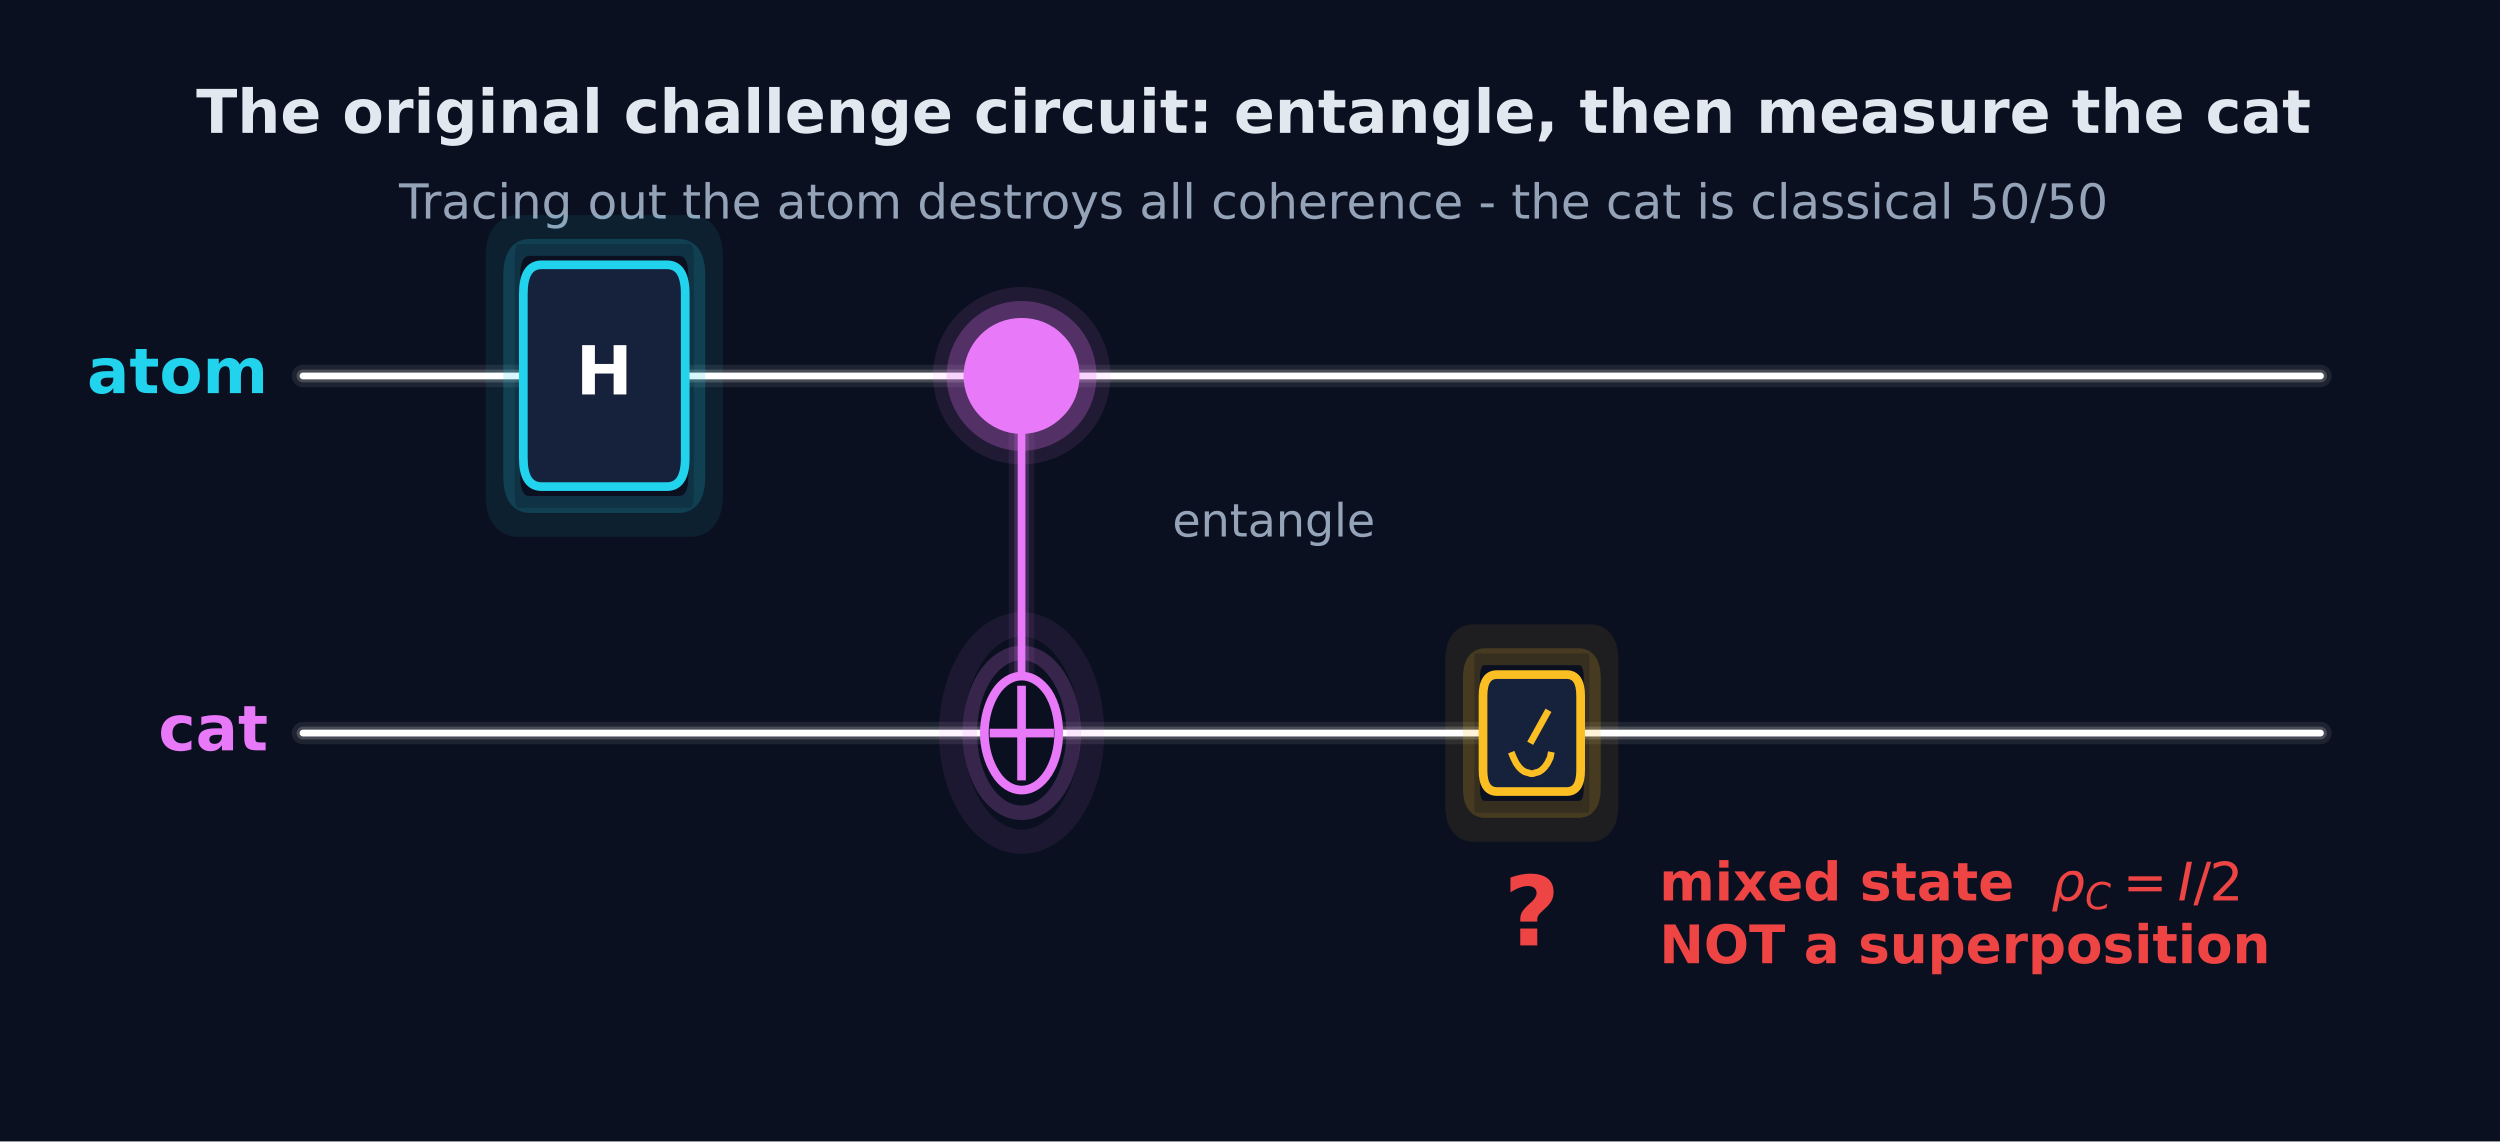
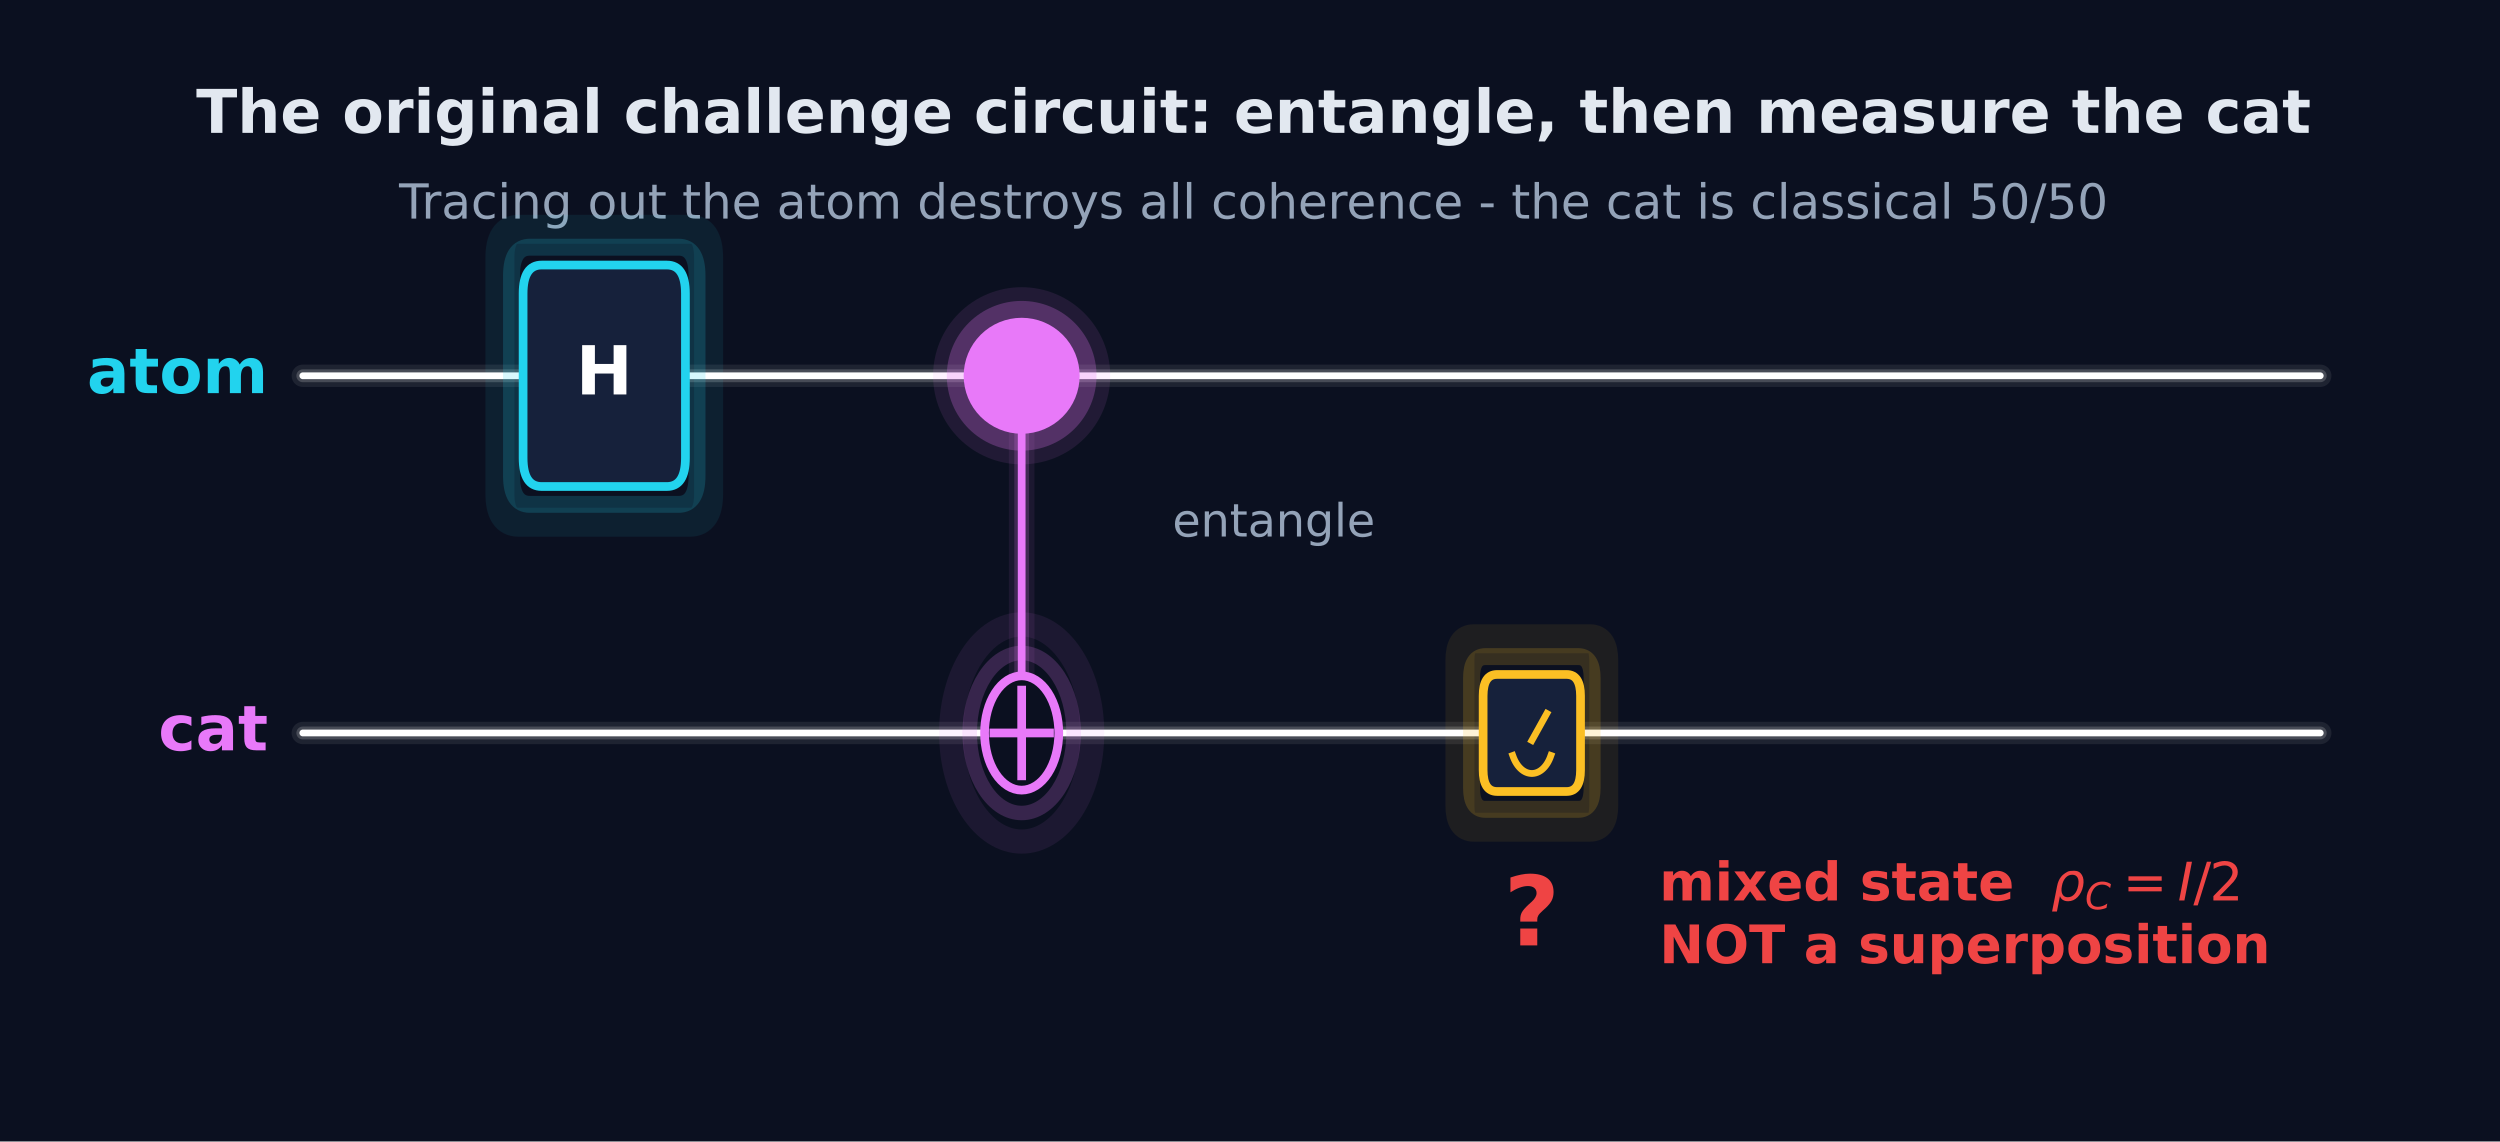
<svg xmlns="http://www.w3.org/2000/svg" width="517.353pt" height="236.212pt" viewBox="0 0 517.353 236.212" version="1.1">
  <defs>
    <style type="text/css">*{stroke-linejoin: round; stroke-linecap: butt}</style>
  </defs>
  <g id="figure_1">
    <g id="patch_1">
-       <path d="M 0 236.2 L 517.4 236.2 L 517.4 0 L 0 0 z" style="fill: #0b1020" />
+       <path d="M 0 236.212  L 517.353 236.212  L 517.353 0  L 0 0  z " style="fill: #0b1020" />
    </g>
    <g id="axes_1">
      <g id="line2d_1">
-         <path d="M 62.7 77.8 L 480.2 77.8" clip-path="url(#p72b52312b1)" style="fill: none; stroke: #ffffff; stroke-opacity: 0.08; stroke-width: 4.62; stroke-linecap: round" />
+         <path d="M 62.663 77.764  L 480.158 77.764  " clip-path="url(#pc5653a02df)" style="fill: none; stroke: #ffffff; stroke-opacity: 0.08; stroke-width: 4.62; stroke-linecap: round" />
      </g>
      <g id="text_1">
        <text style="font-weight: 700; font-size: 13px; font-family: 'DejaVu Sans'; text-anchor: end; fill: #22d3ee" x="55.464" y="81.351" transform="rotate(-0 55.46437 81.35083)">atom</text>
      </g>
      <g id="line2d_2">
-         <path d="M 62.7 151.7 L 480.2 151.7" clip-path="url(#p72b52312b1)" style="fill: none; stroke: #ffffff; stroke-opacity: 0.08; stroke-width: 4.62; stroke-linecap: round" />
+         <path d="M 62.663 151.684  L 480.158 151.684  " clip-path="url(#pc5653a02df)" style="fill: none; stroke: #ffffff; stroke-opacity: 0.08; stroke-width: 4.62; stroke-linecap: round" />
      </g>
      <g id="text_2">
        <text style="font-weight: 700; font-size: 13px; font-family: 'DejaVu Sans'; text-anchor: end; fill: #e879f9" x="55.464" y="155.271" transform="rotate(-0 55.46437 155.2708)">cat</text>
      </g>
      <g id="line2d_3">
-         <path d="M 211.4 77.8 L 211.4 151.7" clip-path="url(#p72b52312b1)" style="fill: none; stroke: #e879f9; stroke-opacity: 0.08; stroke-width: 5.28; stroke-linecap: round" />
+         <path d="M 211.425 77.764  L 211.425 151.684  " clip-path="url(#pc5653a02df)" style="fill: none; stroke: #e879f9; stroke-opacity: 0.08; stroke-width: 5.28; stroke-linecap: round" />
      </g>
      <g id="text_3">
        <text style="font-size: 9.5px; font-family: 'DejaVu Sans'; text-anchor: start; fill: #94a3b8" x="242.618" y="111.028" transform="rotate(-0 242.6176 111.0276)">entangle</text>
      </g>
      <g id="text_4">
        <text style="font-weight: 700; font-size: 20px; font-family: 'DejaVu Sans'; text-anchor: middle; fill: #ef4444" x="316.999" y="195.641" transform="rotate(-0 316.999 195.6408)">?</text>
      </g>
      <g id="text_5">
        <g style="fill: #ef4444" transform="translate(343.3924 186.9882)">
          <text>
            <tspan x="0" y="-0.641" style="font-weight: 700; font-size: 11px; font-family: 'DejaVu Sans'; fill: #ef4444">m</tspan>
            <tspan x="11.462" y="-0.641" style="font-weight: 700; font-size: 11px; font-family: 'DejaVu Sans'; fill: #ef4444">i</tspan>
            <tspan x="15.232" y="-0.641" style="font-weight: 700; font-size: 11px; font-family: 'DejaVu Sans'; fill: #ef4444">x</tspan>
            <tspan x="22.328" y="-0.641" style="font-weight: 700; font-size: 11px; font-family: 'DejaVu Sans'; fill: #ef4444">e</tspan>
            <tspan x="29.788" y="-0.641" style="font-weight: 700; font-size: 11px; font-family: 'DejaVu Sans'; fill: #ef4444">d</tspan>
-             <tspan x="37.662" y="-0.641" style="font-weight: 700; font-size: 11px; font-family: 'DejaVu Sans'; fill: #ef4444"> </tspan>
+             <tspan x="37.662" y="-0.641" style="font-weight: 700; font-size: 11px; font-family: 'DejaVu Sans'; fill: #ef4444"> </tspan>
            <tspan x="41.492" y="-0.641" style="font-weight: 700; font-size: 11px; font-family: 'DejaVu Sans'; fill: #ef4444">s</tspan>
            <tspan x="48.039" y="-0.641" style="font-weight: 700; font-size: 11px; font-family: 'DejaVu Sans'; fill: #ef4444">t</tspan>
            <tspan x="53.297" y="-0.641" style="font-weight: 700; font-size: 11px; font-family: 'DejaVu Sans'; fill: #ef4444">a</tspan>
            <tspan x="60.72" y="-0.641" style="font-weight: 700; font-size: 11px; font-family: 'DejaVu Sans'; fill: #ef4444">t</tspan>
            <tspan x="65.979" y="-0.641" style="font-weight: 700; font-size: 11px; font-family: 'DejaVu Sans'; fill: #ef4444">e</tspan>
-             <tspan x="73.439" y="-0.641" style="font-weight: 700; font-size: 11px; font-family: 'DejaVu Sans'; fill: #ef4444"> </tspan>
-             <tspan x="77.269" y="-0.641" style="font-weight: 700; font-size: 11px; font-family: 'DejaVu Sans'; fill: #ef4444"> </tspan>
+             <tspan x="73.439" y="-0.641" style="font-weight: 700; font-size: 11px; font-family: 'DejaVu Sans'; fill: #ef4444"> </tspan>
+             <tspan x="77.269" y="-0.641" style="font-weight: 700; font-size: 11px; font-family: 'DejaVu Sans'; fill: #ef4444"> </tspan>
            <tspan x="81.098" y="-0.641" style="font-style: oblique; font-size: 11px; font-family: 'DejaVu Sans'; fill: #ef4444">ρ</tspan>
            <tspan x="107.261" y="-0.641" style="font-style: oblique; font-size: 11px; font-family: 'DejaVu Sans'; fill: #ef4444">I</tspan>
            <tspan x="88.081" y="1.164" style="font-style: oblique; font-size: 7.7px; font-family: 'DejaVu Sans'; fill: #ef4444">C</tspan>
            <tspan x="95.901" y="-0.641" style="font-size: 11px; font-family: 'DejaVu Sans'; fill: #ef4444">=</tspan>
            <tspan x="110.505" y="-0.641" style="font-size: 11px; font-family: 'DejaVu Sans'; fill: #ef4444">/</tspan>
            <tspan x="113.836" y="-0.641" style="font-size: 11px; font-family: 'DejaVu Sans'; fill: #ef4444">2</tspan>
          </text>
        </g>
        <text style="font-weight: 700; font-size: 11px; font-family: 'DejaVu Sans'; fill: #ef4444" transform="translate(343.3924 199.3282)">NOT a superposition</text>
      </g>
      <g id="text_6">
        <text style="font-weight: 700; font-size: 12.5px; font-family: 'DejaVu Sans'; text-anchor: middle; fill: #e2e8f0" x="259.413" y="27.498" transform="rotate(-0 259.4134 27.49805)">The original challenge circuit: entangle, then measure the cat</text>
      </g>
      <g id="text_7">
        <text style="font-size: 10px; font-family: 'DejaVu Sans'; text-anchor: middle; fill: #94a3b8" x="259.413" y="45.239" transform="rotate(-0 259.4134 45.23885)">Tracing out the atom destroys all coherence - the cat is classical 50/50</text>
      </g>
      <g id="line2d_4">
-         <path d="M 62.7 77.8 L 480.2 77.8" clip-path="url(#p72b52312b1)" style="fill: none; stroke: #ffffff; stroke-opacity: 0.18; stroke-width: 2.66; stroke-linecap: round" />
+         <path d="M 62.663 77.764  L 480.158 77.764  " clip-path="url(#pc5653a02df)" style="fill: none; stroke: #ffffff; stroke-opacity: 0.18; stroke-width: 2.66; stroke-linecap: round" />
      </g>
      <g id="line2d_5">
-         <path d="M 62.7 151.7 L 480.2 151.7" clip-path="url(#p72b52312b1)" style="fill: none; stroke: #ffffff; stroke-opacity: 0.18; stroke-width: 2.66; stroke-linecap: round" />
+         <path d="M 62.663 151.684  L 480.158 151.684  " clip-path="url(#pc5653a02df)" style="fill: none; stroke: #ffffff; stroke-opacity: 0.18; stroke-width: 2.66; stroke-linecap: round" />
      </g>
      <g id="patch_2">
-         <path d="M 107.3 47.5 L 142.8 47.5 Q 146.6 47.5 146.6 53.4 L 146.6 102.2 Q 146.6 108.1 142.8 108.1 L 107.3 108.1 Q 103.5 108.1 103.5 102.2 L 103.5 53.4 Q 103.5 47.5 107.3 47.5 L 107.3 47.5 z" clip-path="url(#p72b52312b1)" style="fill: none; opacity: 0.08; stroke: #22d3ee; stroke-width: 6; stroke-linejoin: miter" />
+         <path d="M 107.291 47.456  L 142.803 47.456  Q 146.642 47.456 146.642 53.37  L 146.642 102.157  Q 146.642 108.071 142.803 108.071  L 107.291 108.071  Q 103.452 108.071 103.452 102.157  L 103.452 53.37  Q 103.452 47.456 107.291 47.456  L 107.291 47.456  z " clip-path="url(#pc5653a02df)" style="fill: none; opacity: 0.08; stroke: #22d3ee; stroke-width: 6; stroke-linejoin: miter" />
      </g>
      <g id="line2d_6">
-         <path d="M 211.4 77.8 L 211.4 151.7" clip-path="url(#p72b52312b1)" style="fill: none; stroke: #e879f9; stroke-opacity: 0.18; stroke-width: 3.04; stroke-linecap: round" />
+         <path d="M 211.425 77.764  L 211.425 151.684  " clip-path="url(#pc5653a02df)" style="fill: none; stroke: #e879f9; stroke-opacity: 0.18; stroke-width: 3.04; stroke-linecap: round" />
      </g>
      <g id="patch_3">
-         <path d="M 305 132.2 L 329 132.2 Q 331.9 132.2 331.9 136.6 L 331.9 166.7 Q 331.9 171.2 329 171.2 L 305 171.2 Q 302.1 171.2 302.1 166.7 L 302.1 136.6 Q 302.1 132.2 305 132.2 L 305 132.2 z" clip-path="url(#p72b52312b1)" style="fill: none; opacity: 0.08; stroke: #fbbf24; stroke-width: 6; stroke-linejoin: miter" />
+         <path d="M 305.002 132.184  L 328.996 132.184  Q 331.875 132.184 331.875 136.619  L 331.875 166.749  Q 331.875 171.184 328.996 171.184  L 305.002 171.184  Q 302.123 171.184 302.123 166.749  L 302.123 136.619  Q 302.123 132.184 305.002 132.184  L 305.002 132.184  z " clip-path="url(#pc5653a02df)" style="fill: none; opacity: 0.08; stroke: #fbbf24; stroke-width: 6; stroke-linejoin: miter" />
      </g>
      <g id="line2d_7">
-         <path d="M 62.7 77.8 L 480.2 77.8" clip-path="url(#p72b52312b1)" style="fill: none; stroke: #ffffff; stroke-width: 1.4; stroke-linecap: round" />
+         <path d="M 62.663 77.764  L 480.158 77.764  " clip-path="url(#pc5653a02df)" style="fill: none; stroke: #ffffff; stroke-width: 1.4; stroke-linecap: round" />
      </g>
      <g id="line2d_8">
-         <path d="M 62.7 151.7 L 480.2 151.7" clip-path="url(#p72b52312b1)" style="fill: none; stroke: #ffffff; stroke-width: 1.4; stroke-linecap: round" />
+         <path d="M 62.663 151.684  L 480.158 151.684  " clip-path="url(#pc5653a02df)" style="fill: none; stroke: #ffffff; stroke-width: 1.4; stroke-linecap: round" />
      </g>
      <g id="patch_4">
-         <path d="M 109.7 51.2 L 140.4 51.2 Q 144.2 51.2 144.2 57.1 L 144.2 98.5 Q 144.2 104.4 140.4 104.4 L 109.7 104.4 Q 105.9 104.4 105.9 98.5 L 105.9 57.1 Q 105.9 51.2 109.7 51.2 L 109.7 51.2 z" clip-path="url(#p72b52312b1)" style="fill: none; opacity: 0.18; stroke: #22d3ee; stroke-width: 3.5; stroke-linejoin: miter" />
+         <path d="M 109.691 51.152  L 140.403 51.152  Q 144.242 51.152 144.242 57.066  L 144.242 98.461  Q 144.242 104.375 140.403 104.375  L 109.691 104.375  Q 105.852 104.375 105.852 98.461  L 105.852 57.066  Q 105.852 51.152 109.691 51.152  L 109.691 51.152  z " clip-path="url(#pc5653a02df)" style="fill: none; opacity: 0.18; stroke: #22d3ee; stroke-width: 3.5; stroke-linejoin: miter" />
      </g>
      <g id="line2d_9">
-         <path d="M 211.4 77.8 L 211.4 151.7" clip-path="url(#p72b52312b1)" style="fill: none; stroke: #e879f9; stroke-width: 1.6; stroke-linecap: round" />
+         <path d="M 211.425 77.764  L 211.425 151.684  " clip-path="url(#pc5653a02df)" style="fill: none; stroke: #e879f9; stroke-width: 1.6; stroke-linecap: round" />
      </g>
      <g id="PathCollection_1">
-         <path d="M 211.4 96.1 C 216.3 96.1 220.9 94.2 224.4 90.7 C 227.8 87.3 229.8 82.6 229.8 77.8 C 229.8 72.9 227.8 68.2 224.4 64.8 C 220.9 61.4 216.3 59.4 211.4 59.4 C 206.6 59.4 201.9 61.4 198.5 64.8 C 195 68.2 193.1 72.9 193.1 77.8 C 193.1 82.6 195 87.3 198.5 90.7 C 201.9 94.2 206.6 96.1 211.4 96.1 z" clip-path="url(#p72b52312b1)" style="fill: #e879f9; fill-opacity: 0.1" />
+         <path d="M 211.425 96.094  C 216.287 96.094 220.949 94.163 224.387 90.725  C 227.824 87.288 229.756 82.625 229.756 77.764  C 229.756 72.902 227.824 68.24 224.387 64.802  C 220.949 61.365 216.287 59.433 211.425 59.433  C 206.564 59.433 201.901 61.365 198.464 64.802  C 195.026 68.24 193.095 72.902 193.095 77.764  C 193.095 82.625 195.026 87.288 198.464 90.725  C 201.901 94.163 206.564 96.094 211.425 96.094  z " clip-path="url(#pc5653a02df)" style="fill: #e879f9; fill-opacity: 0.1" />
      </g>
      <g id="patch_5">
-         <path d="M 211.4 129.2 C 215.3 129.2 219 131.6 221.7 135.8 C 224.5 140 226 145.7 226 151.7 C 226 157.6 224.5 163.4 221.7 167.6 C 219 171.8 215.3 174.2 211.4 174.2 C 207.6 174.2 203.8 171.8 201.1 167.6 C 198.4 163.4 196.8 157.6 196.8 151.7 C 196.8 145.7 198.4 140 201.1 135.8 C 203.8 131.6 207.6 129.2 211.4 129.2 L 211.4 129.2 z" clip-path="url(#p72b52312b1)" style="fill: none; opacity: 0.08; stroke: #e879f9; stroke-width: 5; stroke-linejoin: miter" />
+         <path d="M 211.425 129.212  C 215.294 129.212 219.005 131.58 221.741 135.794  C 224.477 140.008 226.014 145.724 226.014 151.684  C 226.014 157.643 224.477 163.359 221.741 167.574  C 219.005 171.788 215.294 174.155 211.425 174.155  C 207.556 174.155 203.846 171.788 201.11 167.574  C 198.374 163.359 196.837 157.643 196.837 151.684  C 196.837 145.724 198.374 140.008 201.11 135.794  C 203.846 131.58 207.556 129.212 211.425 129.212  L 211.425 129.212  z " clip-path="url(#pc5653a02df)" style="fill: none; opacity: 0.08; stroke: #e879f9; stroke-width: 5; stroke-linejoin: miter" />
      </g>
      <g id="patch_6">
-         <path d="M 307.4 135.9 L 326.6 135.9 Q 329.5 135.9 329.5 140.3 L 329.5 163.1 Q 329.5 167.5 326.6 167.5 L 307.4 167.5 Q 304.5 167.5 304.5 163.1 L 304.5 140.3 Q 304.5 135.9 307.4 135.9 L 307.4 135.9 z" clip-path="url(#p72b52312b1)" style="fill: none; opacity: 0.18; stroke: #fbbf24; stroke-width: 3.5; stroke-linejoin: miter" />
+         <path d="M 307.401 135.88  L 326.597 135.88  Q 329.476 135.88 329.476 140.315  L 329.476 163.053  Q 329.476 167.488 326.597 167.488  L 307.401 167.488  Q 304.522 167.488 304.522 163.053  L 304.522 140.315  Q 304.522 135.88 307.401 135.88  L 307.401 135.88  z " clip-path="url(#pc5653a02df)" style="fill: none; opacity: 0.18; stroke: #fbbf24; stroke-width: 3.5; stroke-linejoin: miter" />
      </g>
      <g id="patch_7">
-         <path d="M 112.1 54.8 L 138 54.8 Q 141.8 54.8 141.8 60.8 L 141.8 94.8 Q 141.8 100.7 138 100.7 L 112.1 100.7 Q 108.3 100.7 108.3 94.8 L 108.3 60.8 Q 108.3 54.8 112.1 54.8 z" clip-path="url(#p72b52312b1)" style="fill: #16213b; stroke: #22d3ee; stroke-width: 1.8; stroke-linejoin: miter" />
+         <path d="M 112.09 54.848  L 138.004 54.848  Q 141.843 54.848 141.843 60.762  L 141.843 94.765  Q 141.843 100.679 138.004 100.679  L 112.09 100.679  Q 108.251 100.679 108.251 94.765  L 108.251 60.762  Q 108.251 54.848 112.09 54.848  z " clip-path="url(#pc5653a02df)" style="fill: #16213b; stroke: #22d3ee; stroke-width: 1.8; stroke-linejoin: miter" />
      </g>
      <g id="PathCollection_2">
-         <path d="M 211.4 93.3 C 215.5 93.3 219.5 91.6 222.4 88.7 C 225.3 85.8 226.9 81.9 226.9 77.8 C 226.9 73.7 225.3 69.7 222.4 66.8 C 219.5 63.9 215.5 62.3 211.4 62.3 C 207.3 62.3 203.4 63.9 200.5 66.8 C 197.6 69.7 195.9 73.7 195.9 77.8 C 195.9 81.9 197.6 85.8 200.5 88.7 C 203.4 91.6 207.3 93.3 211.4 93.3 z" clip-path="url(#p72b52312b1)" style="fill: #e879f9; fill-opacity: 0.25" />
+         <path d="M 211.425 93.256  C 215.534 93.256 219.475 91.623 222.38 88.718  C 225.285 85.813 226.917 81.872 226.917 77.764  C 226.917 73.655 225.285 69.714 222.38 66.809  C 219.475 63.904 215.534 62.272 211.425 62.272  C 207.317 62.272 203.376 63.904 200.471 66.809  C 197.566 69.714 195.933 73.655 195.933 77.764  C 195.933 81.872 197.566 85.813 200.471 88.718  C 203.376 91.623 207.317 93.256 211.425 93.256  z " clip-path="url(#pc5653a02df)" style="fill: #e879f9; fill-opacity: 0.25" />
      </g>
      <g id="patch_8">
-         <path d="M 211.4 135.1 C 214.3 135.1 217 136.9 219 140 C 221 143.1 222.2 147.3 222.2 151.7 C 222.2 156.1 221 160.3 219 163.4 C 217 166.5 214.3 168.2 211.4 168.2 C 208.6 168.2 205.8 166.5 203.8 163.4 C 201.8 160.3 200.7 156.1 200.7 151.7 C 200.7 147.3 201.8 143.1 203.8 140 C 205.8 136.9 208.6 135.1 211.4 135.1 L 211.4 135.1 z" clip-path="url(#p72b52312b1)" style="fill: none; opacity: 0.2; stroke: #e879f9; stroke-width: 3; stroke-linejoin: miter" />
+         <path d="M 211.425 135.126  C 214.276 135.126 217.011 136.87 219.026 139.975  C 221.042 143.08 222.175 147.292 222.175 151.684  C 222.175 156.075 221.042 160.287 219.026 163.392  C 217.011 166.497 214.276 168.242 211.425 168.242  C 208.575 168.242 205.84 166.497 203.824 163.392  C 201.809 160.287 200.676 156.075 200.676 151.684  C 200.676 147.292 201.809 143.08 203.824 139.975  C 205.84 136.87 208.575 135.126 211.425 135.126  L 211.425 135.126  z " clip-path="url(#pc5653a02df)" style="fill: none; opacity: 0.2; stroke: #e879f9; stroke-width: 3; stroke-linejoin: miter" />
      </g>
      <g id="patch_9">
-         <path d="M 309.8 139.6 L 324.2 139.6 Q 327.1 139.6 327.1 144 L 327.1 159.4 Q 327.1 163.8 324.2 163.8 L 309.8 163.8 Q 306.9 163.8 306.9 159.4 L 306.9 144 Q 306.9 139.6 309.8 139.6 z" clip-path="url(#p72b52312b1)" style="fill: #16213b; stroke: #fbbf24; stroke-width: 1.8; stroke-linejoin: miter" />
+         <path d="M 309.801 139.576  L 324.197 139.576  Q 327.076 139.576 327.076 144.011  L 327.076 159.357  Q 327.076 163.792 324.197 163.792  L 309.801 163.792  Q 306.921 163.792 306.921 159.357  L 306.921 144.011  Q 306.921 139.576 309.801 139.576  z " clip-path="url(#pc5653a02df)" style="fill: #16213b; stroke: #fbbf24; stroke-width: 1.8; stroke-linejoin: miter" />
      </g>
      <g id="text_8">
        <text style="font-weight: 700; font-size: 14px; font-family: 'DejaVu Sans'; text-anchor: middle; fill: #ffffff" x="125.047" y="81.627" transform="rotate(-0 125.047 81.62677)">H</text>
      </g>
      <g id="PathCollection_3">
-         <path d="M 211.4 89.8 C 214.6 89.8 217.7 88.5 219.9 86.2 C 222.2 84 223.4 80.9 223.4 77.8 C 223.4 74.6 222.2 71.5 219.9 69.3 C 217.7 67 214.6 65.8 211.4 65.8 C 208.2 65.8 205.2 67 202.9 69.3 C 200.7 71.5 199.4 74.6 199.4 77.8 C 199.4 80.9 200.7 84 202.9 86.2 C 205.2 88.5 208.2 89.8 211.4 89.8 z" clip-path="url(#p72b52312b1)" style="fill: #e879f9" />
+         <path d="M 211.425 89.764  C 214.608 89.764 217.66 88.499 219.911 86.249  C 222.161 83.999 223.425 80.946 223.425 77.764  C 223.425 74.581 222.161 71.529 219.911 69.278  C 217.66 67.028 214.608 65.764 211.425 65.764  C 208.243 65.764 205.19 67.028 202.94 69.278  C 200.69 71.529 199.425 74.581 199.425 77.764  C 199.425 80.946 200.69 83.999 202.94 86.249  C 205.19 88.499 208.243 89.764 211.425 89.764  z " clip-path="url(#pc5653a02df)" style="fill: #e879f9" />
      </g>
      <g id="patch_10">
-         <path d="M 211.4 139.9 C 213.5 139.9 215.4 141.1 216.9 143.3 C 218.3 145.5 219.1 148.5 219.1 151.7 C 219.1 154.8 218.3 157.8 216.9 160 C 215.4 162.3 213.5 163.5 211.4 163.5 C 209.4 163.5 207.4 162.3 206 160 C 204.6 157.8 203.7 154.8 203.7 151.7 C 203.7 148.5 204.6 145.5 206 143.3 C 207.4 141.1 209.4 139.9 211.4 139.9 z" clip-path="url(#p72b52312b1)" style="fill: #0b1020; stroke: #e879f9; stroke-width: 1.8; stroke-linejoin: miter" />
+         <path d="M 211.425 139.856  C 213.462 139.856 215.415 141.103 216.855 143.321  C 218.294 145.538 219.103 148.547 219.103 151.684  C 219.103 154.82 218.294 157.829 216.855 160.047  C 215.415 162.265 213.462 163.511 211.425 163.511  C 209.389 163.511 207.436 162.265 205.996 160.047  C 204.556 157.829 203.747 154.82 203.747 151.684  C 203.747 148.547 204.556 145.538 205.996 143.321  C 207.436 141.103 209.389 139.856 211.425 139.856  z " clip-path="url(#pc5653a02df)" style="fill: #0b1020; stroke: #e879f9; stroke-width: 1.8; stroke-linejoin: miter" />
      </g>
      <g id="line2d_10">
-         <path d="M 205.7 151.7 L 217.2 151.7" clip-path="url(#p72b52312b1)" style="fill: none; stroke: #e879f9; stroke-width: 1.8; stroke-linecap: square" />
+         <path d="M 205.667 151.684  L 217.184 151.684  " clip-path="url(#pc5653a02df)" style="fill: none; stroke: #e879f9; stroke-width: 1.8; stroke-linecap: square" />
      </g>
      <g id="line2d_11">
-         <path d="M 211.4 142.8 L 211.4 160.6" clip-path="url(#p72b52312b1)" style="fill: none; stroke: #e879f9; stroke-width: 1.8; stroke-linecap: square" />
+         <path d="M 211.425 142.813  L 211.425 160.554  " clip-path="url(#pc5653a02df)" style="fill: none; stroke: #e879f9; stroke-width: 1.8; stroke-linecap: square" />
      </g>
      <g id="line2d_12">
-         <path d="M 320.9 156.3 L 320.8 156.8 L 320.6 157.2 L 320.4 157.6 L 320.2 158 L 319.9 158.4 L 319.7 158.7 L 319.4 159 L 319.1 159.3 L 318.8 159.5 L 318.5 159.7 L 318.2 159.8 L 317.8 159.9 L 317.5 160 L 317.2 160.1 L 316.8 160.1 L 316.5 160 L 316.2 159.9 L 315.8 159.8 L 315.5 159.7 L 315.2 159.5 L 314.9 159.3 L 314.6 159 L 314.3 158.7 L 314.1 158.4 L 313.8 158 L 313.6 157.6 L 313.4 157.2 L 313.2 156.8 L 313 156.3" clip-path="url(#p72b52312b1)" style="fill: none; stroke: #fbbf24; stroke-width: 1.4; stroke-linecap: square" />
+         <path d="M 320.95 156.337  L 320.786 156.789  L 320.6 157.221  L 320.394 157.629  L 320.168 158.013  L 319.924 158.369  L 319.663 158.696  L 319.387 158.991  L 319.097 159.253  L 318.795 159.481  L 318.483 159.672  L 318.162 159.827  L 317.835 159.944  L 317.502 160.022  L 317.167 160.061  L 316.831 160.061  L 316.496 160.022  L 316.163 159.944  L 315.836 159.827  L 315.515 159.672  L 315.203 159.481  L 314.901 159.253  L 314.611 158.991  L 314.335 158.696  L 314.074 158.369  L 313.83 158.013  L 313.604 157.629  L 313.398 157.221  L 313.212 156.789  L 313.048 156.337  " clip-path="url(#pc5653a02df)" style="fill: none; stroke: #fbbf24; stroke-width: 1.4; stroke-linecap: square" />
      </g>
      <g id="line2d_13">
-         <path d="M 317 153.2 L 320.1 147.6" clip-path="url(#p72b52312b1)" style="fill: none; stroke: #fbbf24; stroke-width: 1.4; stroke-linecap: square" />
+         <path d="M 316.999 153.236  L 320.103 147.648  " clip-path="url(#pc5653a02df)" style="fill: none; stroke: #fbbf24; stroke-width: 1.4; stroke-linecap: square" />
      </g>
    </g>
  </g>
  <defs>
-     <clipPath id="p72b52312b1">
+     <clipPath id="pc5653a02df">
      <rect x="19.473" y="18.628" width="479.88" height="199.584" />
    </clipPath>
  </defs>
</svg>
